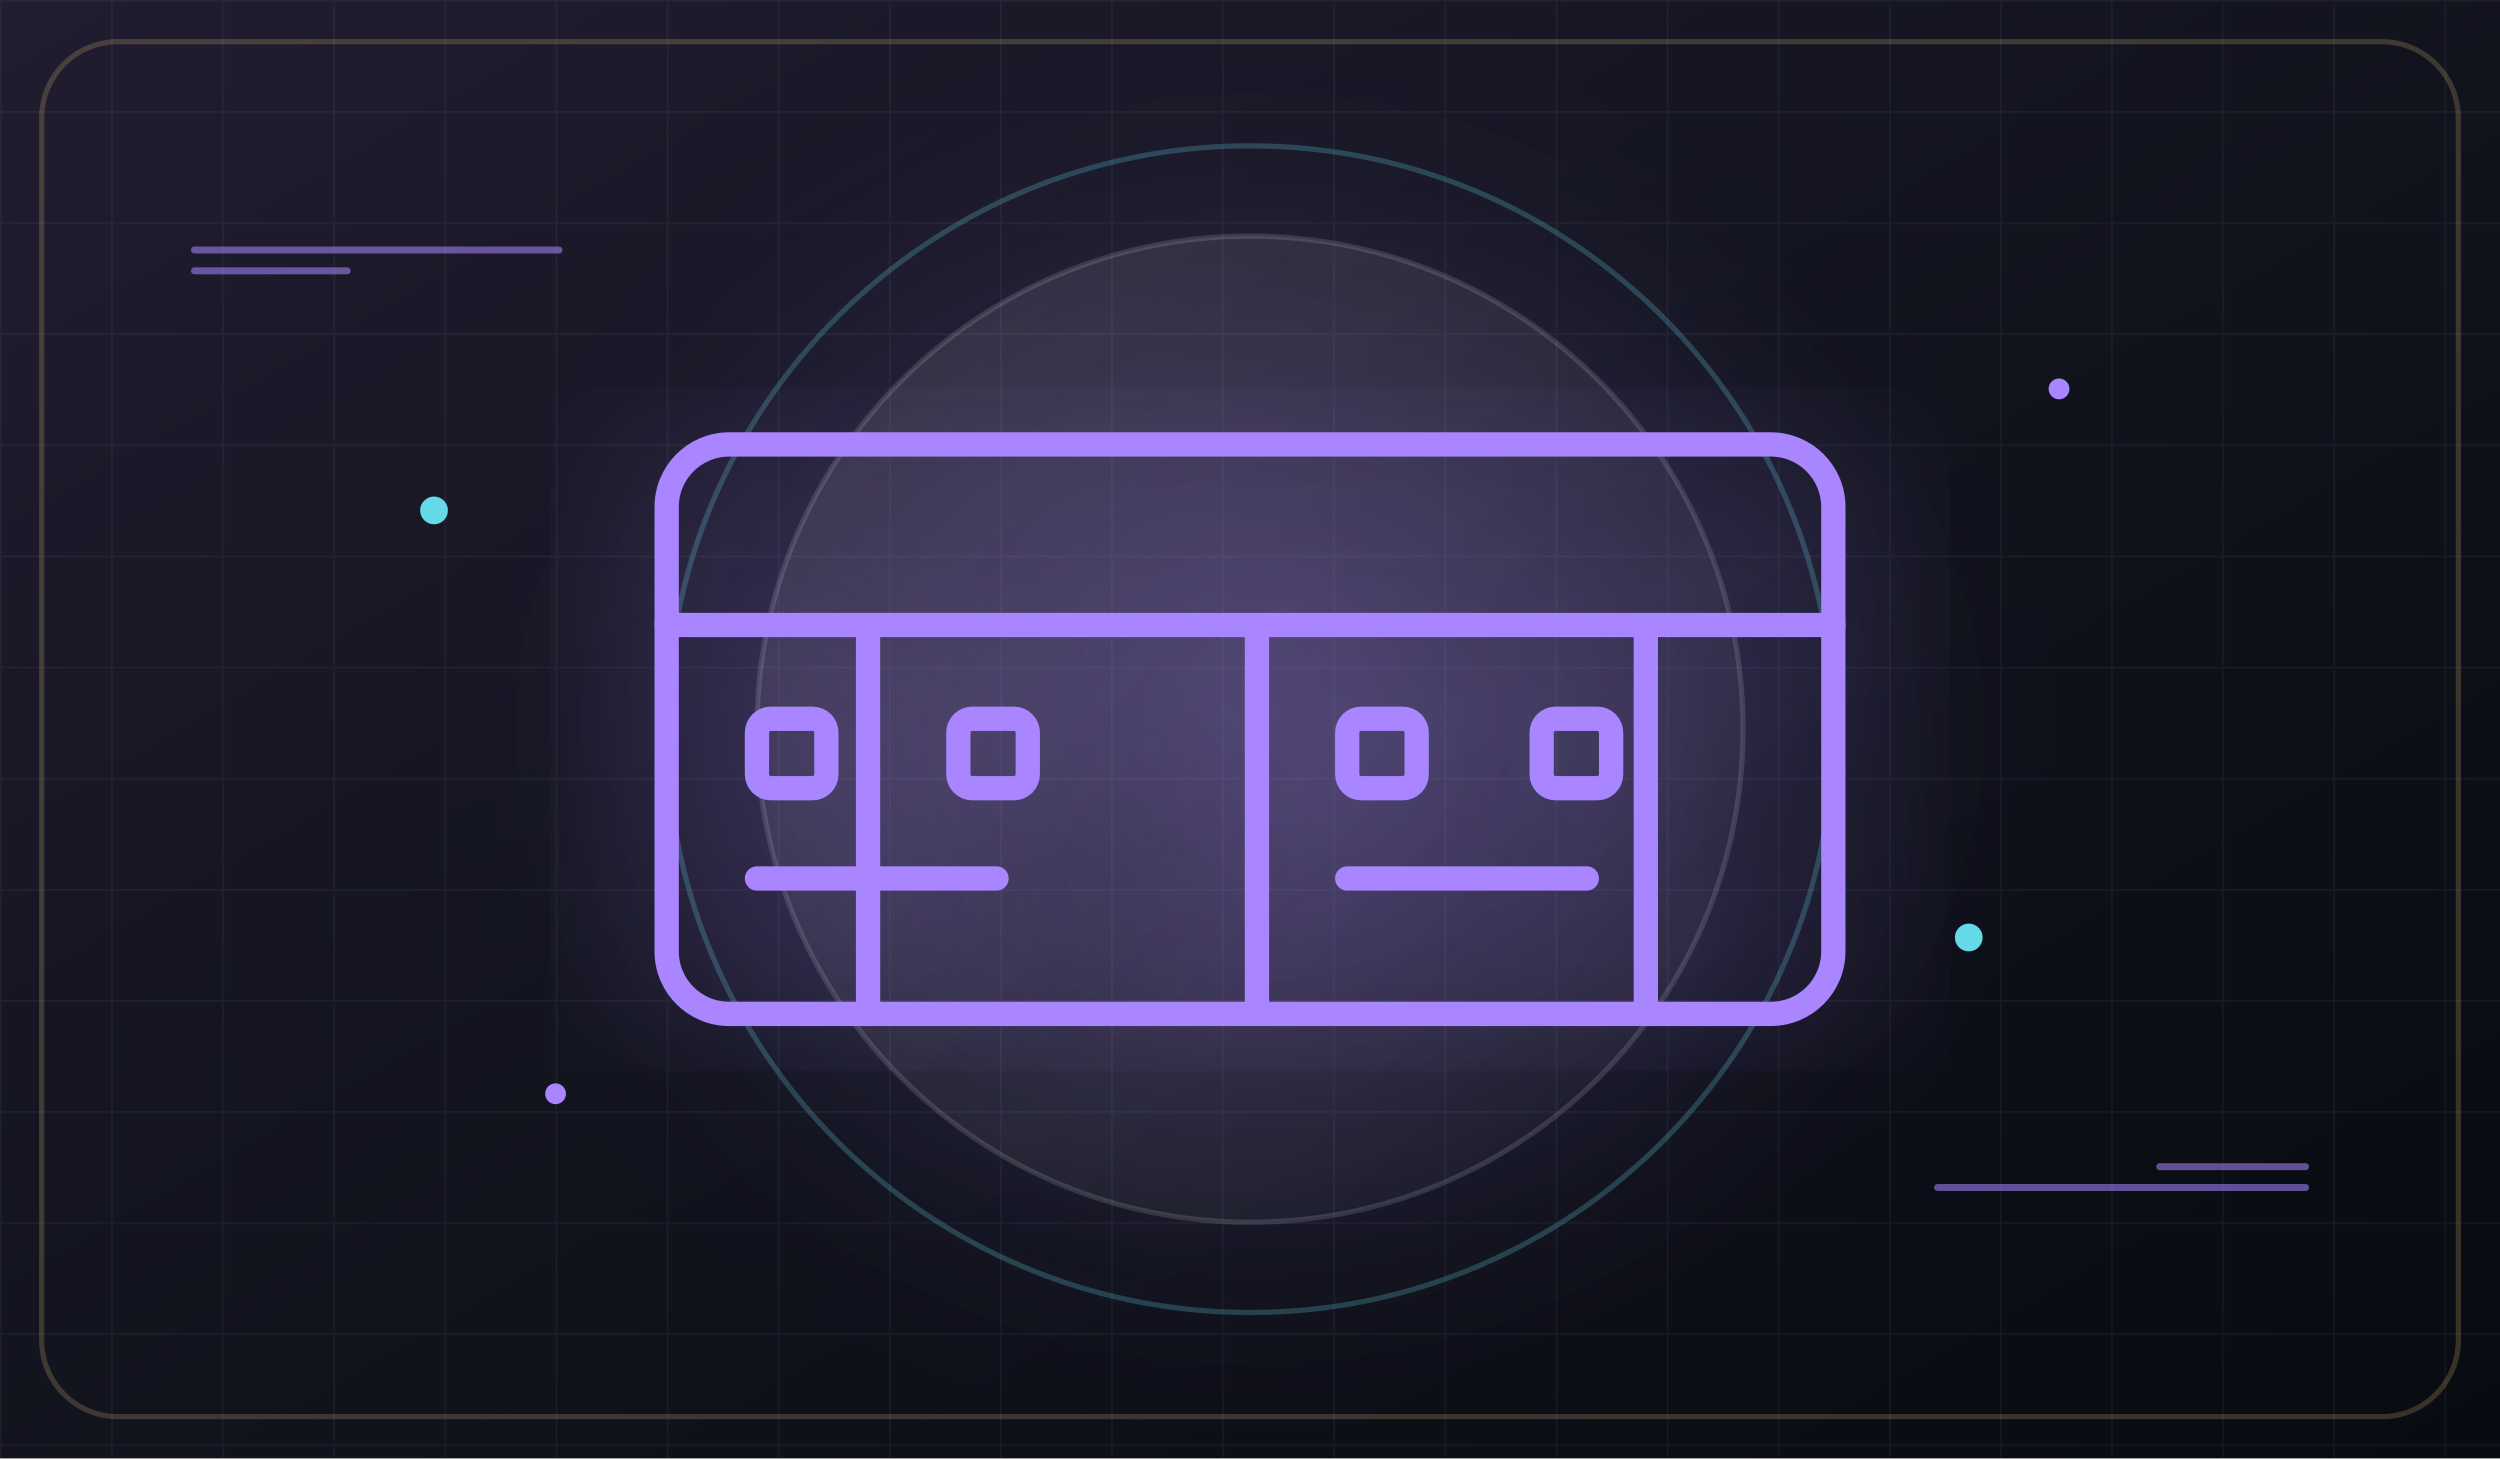
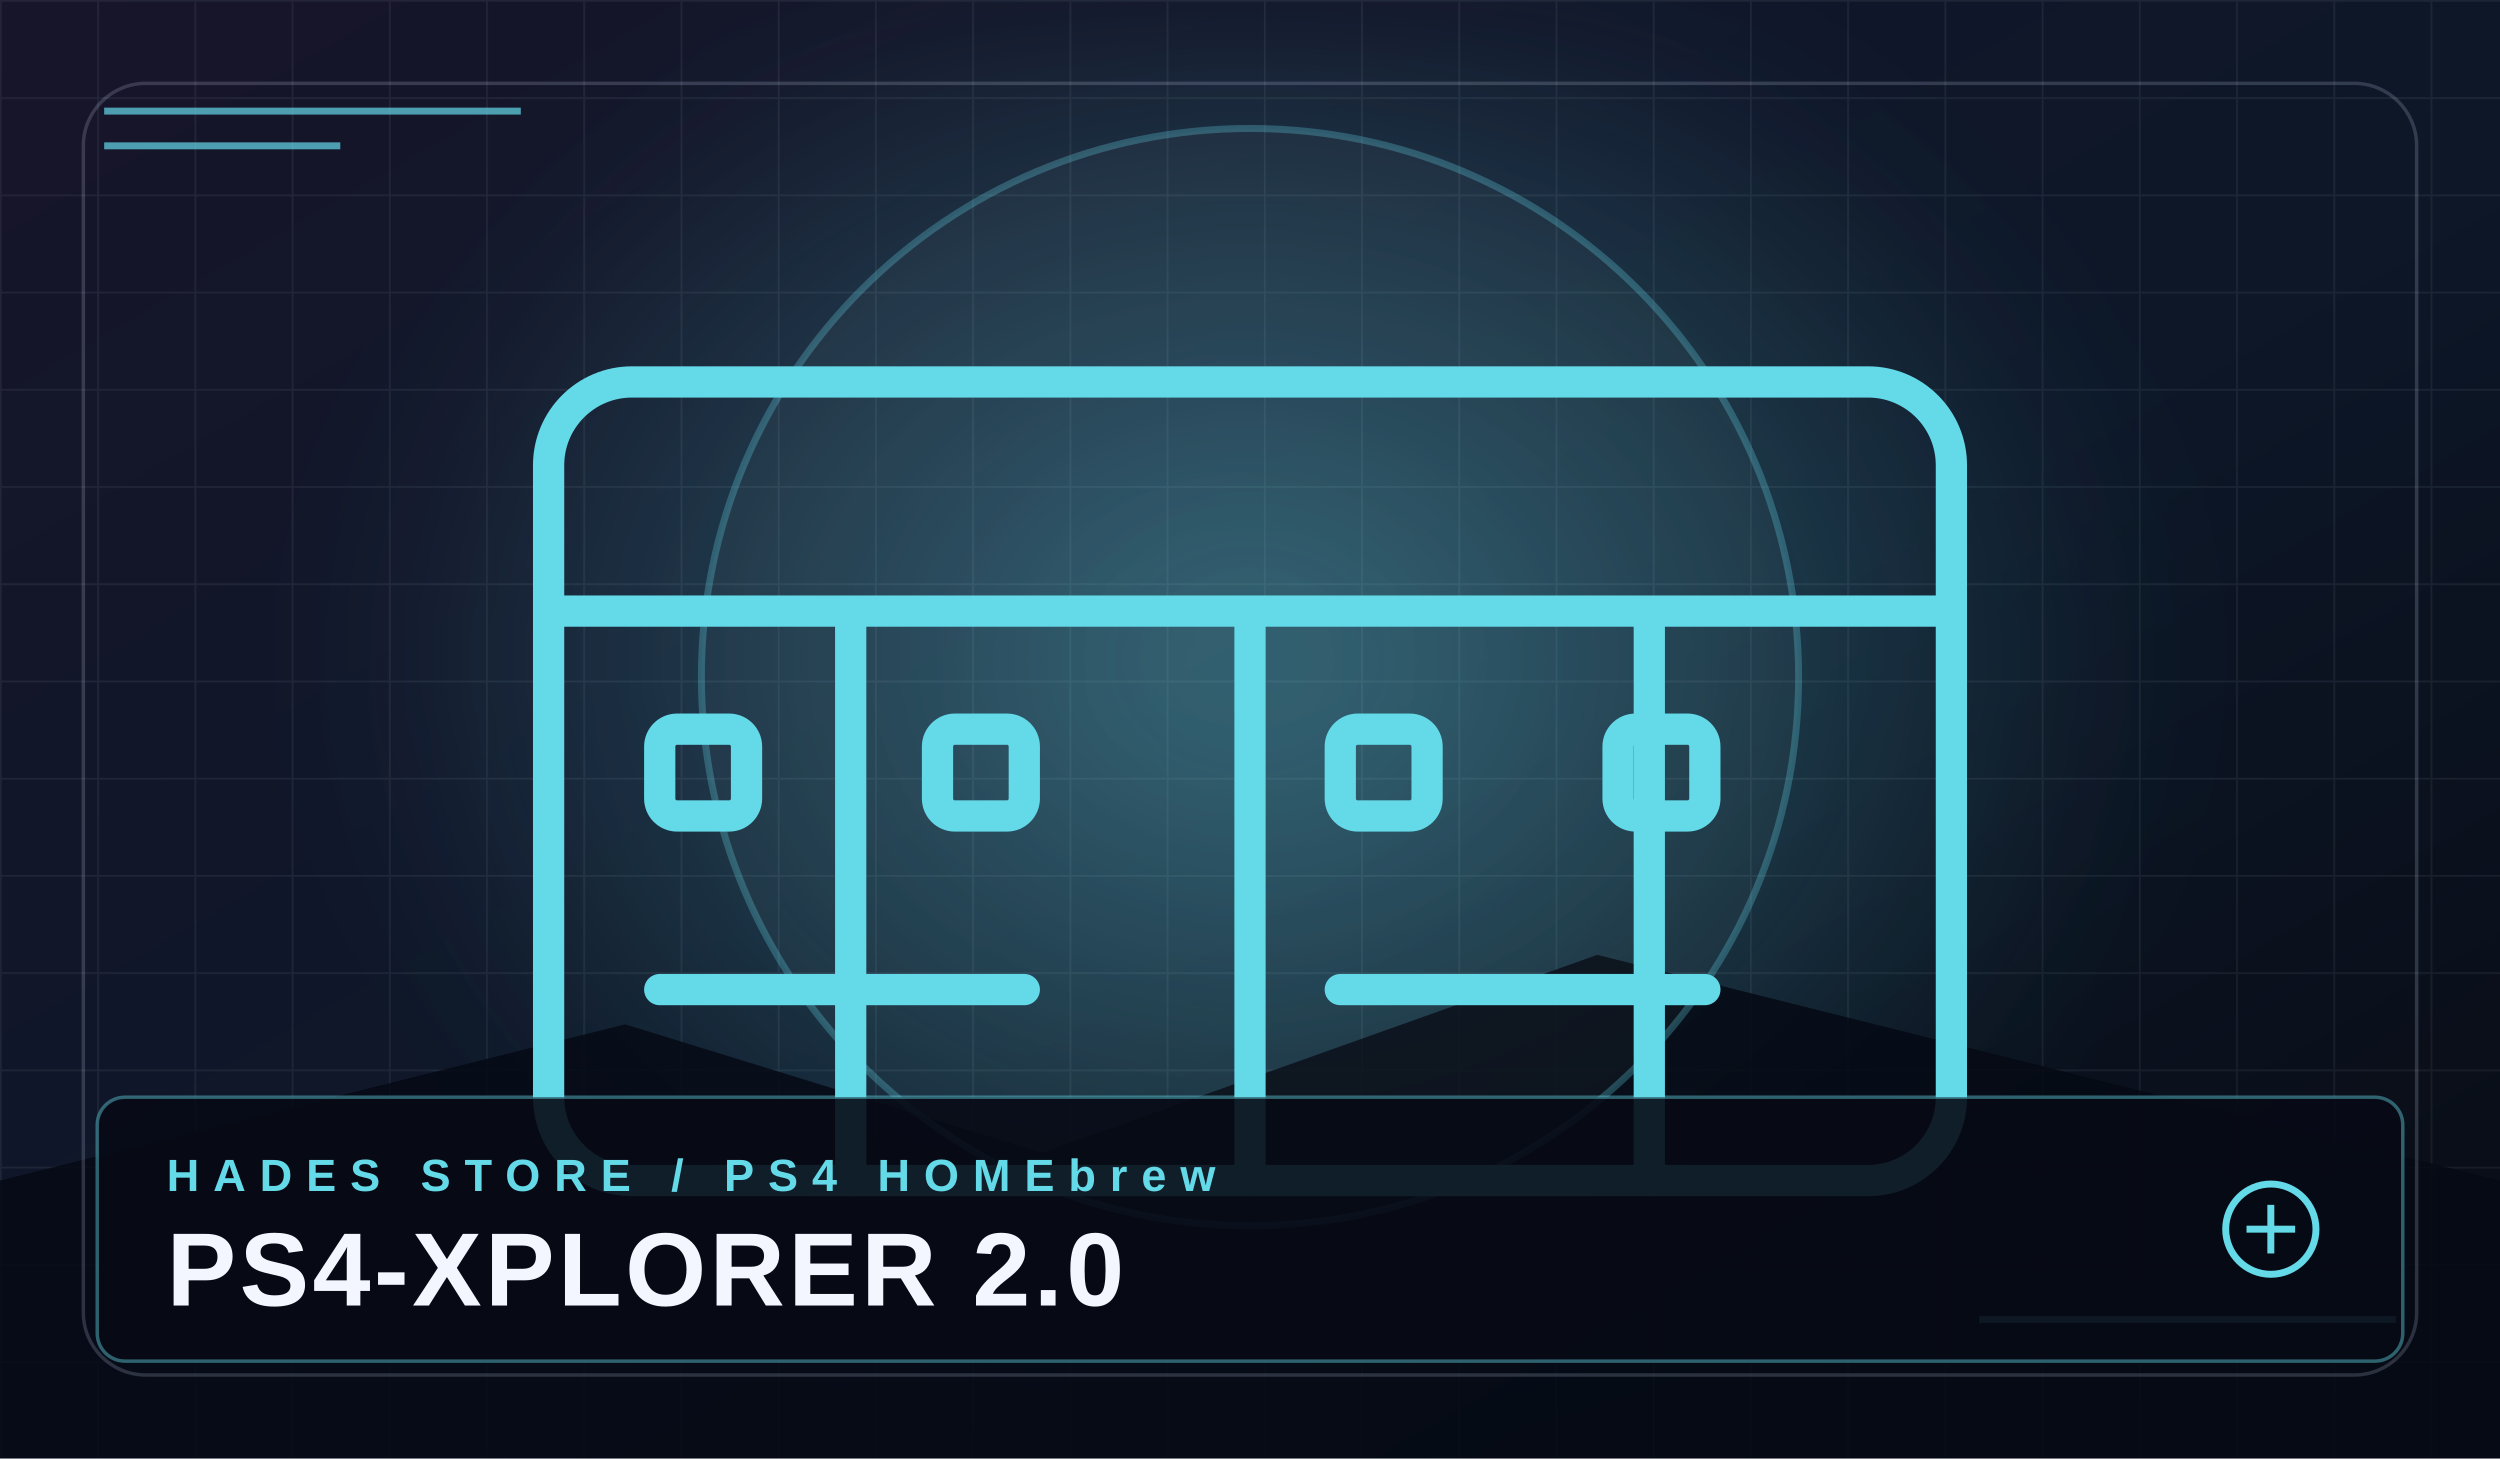
- <svg xmlns="http://www.w3.org/2000/svg" viewBox="0 0 720 420" role="img" aria-label="Ilustração estilizada HADES Store">
+ <svg xmlns="http://www.w3.org/2000/svg" viewBox="0 0 720 420" role="img" aria-label="Capa PS4-Xplorer 2.0">
  <defs>
-     <linearGradient id="bg" x1="0" y1="0" x2="1" y2="1">
-       <stop stop-color="#211d30" />
-       <stop offset=".52" stop-color="#11131d" />
-       <stop offset="1" stop-color="#090b12" />
+     <linearGradient id="bg" x2="1" y2="1">
+       <stop stop-color="#17152a" />
+       <stop offset=".55" stop-color="#0d1728" />
+       <stop offset="1" stop-color="#080b13" />
    </linearGradient>
    <radialGradient id="glow">
-       <stop stop-color="#a985ff" stop-opacity=".32" />
-       <stop offset="1" stop-color="#a985ff" stop-opacity="0" />
+       <stop stop-color="#64d9e8" stop-opacity=".4" />
+       <stop offset="1" stop-color="#64d9e8" stop-opacity="0" />
    </radialGradient>
-     <linearGradient id="glass" x1="0" y1="0" x2="1" y2="1">
-       <stop stop-color="#fff" stop-opacity=".1" />
-       <stop offset="1" stop-color="#fff" stop-opacity=".015" />
-     </linearGradient>
-     <pattern id="grid" width="32" height="32" patternUnits="userSpaceOnUse">
-       <path d="M32 0H0v32" fill="none" stroke="#d9d5ec" stroke-opacity=".055" stroke-width="1" />
+     <pattern id="grid" width="28" height="28" patternUnits="userSpaceOnUse">
+       <path d="M28 0H0v28" fill="none" stroke="#d9e7ff" stroke-opacity=".07" />
    </pattern>
-     <filter id="soft">
-       <feGaussianBlur stdDeviation="24" />
+     <filter id="blur">
+       <feGaussianBlur stdDeviation="22" />
    </filter>
  </defs>
  <rect width="720" height="420" fill="url(#bg)" />
  <rect width="720" height="420" fill="url(#grid)" />
-   <ellipse cx="360" cy="210" rx="205" ry="175" fill="url(#glow)" filter="url(#soft)" />
-   <circle cx="360" cy="210" r="168" fill="none" stroke="#64d9e8" stroke-opacity=".24" stroke-width="1.5" />
-   <circle cx="360" cy="210" r="142" fill="url(#glass)" stroke="#fff" stroke-opacity=".13" stroke-width="1.5" />
-   <path d="M56 72h105M56 78h44M558 342h106M622 336h42" stroke="#a985ff" stroke-opacity=".55" stroke-width="2" stroke-linecap="round" />
-   <g fill="none" stroke="#a985ff" stroke-width="12" stroke-linecap="round" stroke-linejoin="round" filter="url(#soft)" opacity=".25">
-     <rect x="192" y="128" width="336" height="164" rx="18" />
-     <path d="M192 180h336M250 180v112m112-112v112m112-112v112" />
-     <rect x="218" y="207" width="20" height="20" rx="4" />
-     <rect x="276" y="207" width="20" height="20" rx="4" />
-     <rect x="388" y="207" width="20" height="20" rx="4" />
-     <rect x="444" y="207" width="20" height="20" rx="4" />
-     <path d="M218 253h69m101 0h69" />
+   <ellipse cx="360" cy="190" rx="260" ry="210" fill="url(#glow)" filter="url(#blur)" />
+   <path d="M0 340 180 295 300 332 460 275 720 340v80H0z" fill="#050914" opacity=".85" />
+   <circle cx="360" cy="195" r="158" fill="#fff" fill-opacity=".025" stroke="#64d9e8" stroke-opacity=".28" stroke-width="2" />
+   <g fill="none" stroke="#64d9e8" stroke-width="9" stroke-linecap="round" stroke-linejoin="round">
+     <rect x="158" y="110" width="404" height="230" rx="24" />
+     <path d="M158 176h404M245 176v164m115-164v164m115-164v164" />
+     <rect x="190" y="210" width="25" height="25" rx="5" />
+     <rect x="270" y="210" width="25" height="25" rx="5" />
+     <rect x="386" y="210" width="25" height="25" rx="5" />
+     <rect x="466" y="210" width="25" height="25" rx="5" />
+     <path d="M190 285h105m91 0h105" />
  </g>
-   <g fill="none" stroke="#a985ff" stroke-width="7" stroke-linecap="round" stroke-linejoin="round">
-     <rect x="192" y="128" width="336" height="164" rx="18" />
-     <path d="M192 180h336M250 180v112m112-112v112m112-112v112" />
-     <rect x="218" y="207" width="20" height="20" rx="4" />
-     <rect x="276" y="207" width="20" height="20" rx="4" />
-     <rect x="388" y="207" width="20" height="20" rx="4" />
-     <rect x="444" y="207" width="20" height="20" rx="4" />
-     <path d="M218 253h69m101 0h69" />
-   </g>
-   <circle cx="125" cy="147" r="4" fill="#64d9e8" />
-   <circle cx="593" cy="112" r="3" fill="#a985ff" />
-   <circle cx="567" cy="270" r="4" fill="#64d9e8" />
-   <circle cx="160" cy="315" r="3" fill="#a985ff" />
-   <rect x="12" y="12" width="696" height="396" rx="22" fill="none" stroke="#e2bd76" stroke-opacity=".22" stroke-width="1.5" />
+   <path d="M30 32h120m-120 10h68M570 380h120" stroke="#64d9e8" stroke-opacity=".7" stroke-width="2" />
+   <rect x="24" y="24" width="672" height="372" rx="18" fill="none" stroke="#d8e7ff" stroke-opacity=".18" />
+   <rect x="28" y="316" width="664" height="76" rx="8" fill="#070b16" fill-opacity=".9" stroke="#64d9e8" stroke-opacity=".42" />
+   <text x="48" y="343" fill="#64d9e8" font-family="Arial,sans-serif" font-size="13" font-weight="700" letter-spacing="4">HADES STORE  /  PS4 HOMEbrew</text>
+   <text x="48" y="376" fill="#f4f6ff" font-family="Arial,sans-serif" font-size="30" font-weight="800" letter-spacing="1">PS4-XPLORER 2.0</text>
+   <circle cx="654" cy="354" r="13" fill="none" stroke="#64d9e8" stroke-width="2" />
+   <path d="M647 354h14m-7-7v14" stroke="#64d9e8" stroke-width="2" />
</svg>
